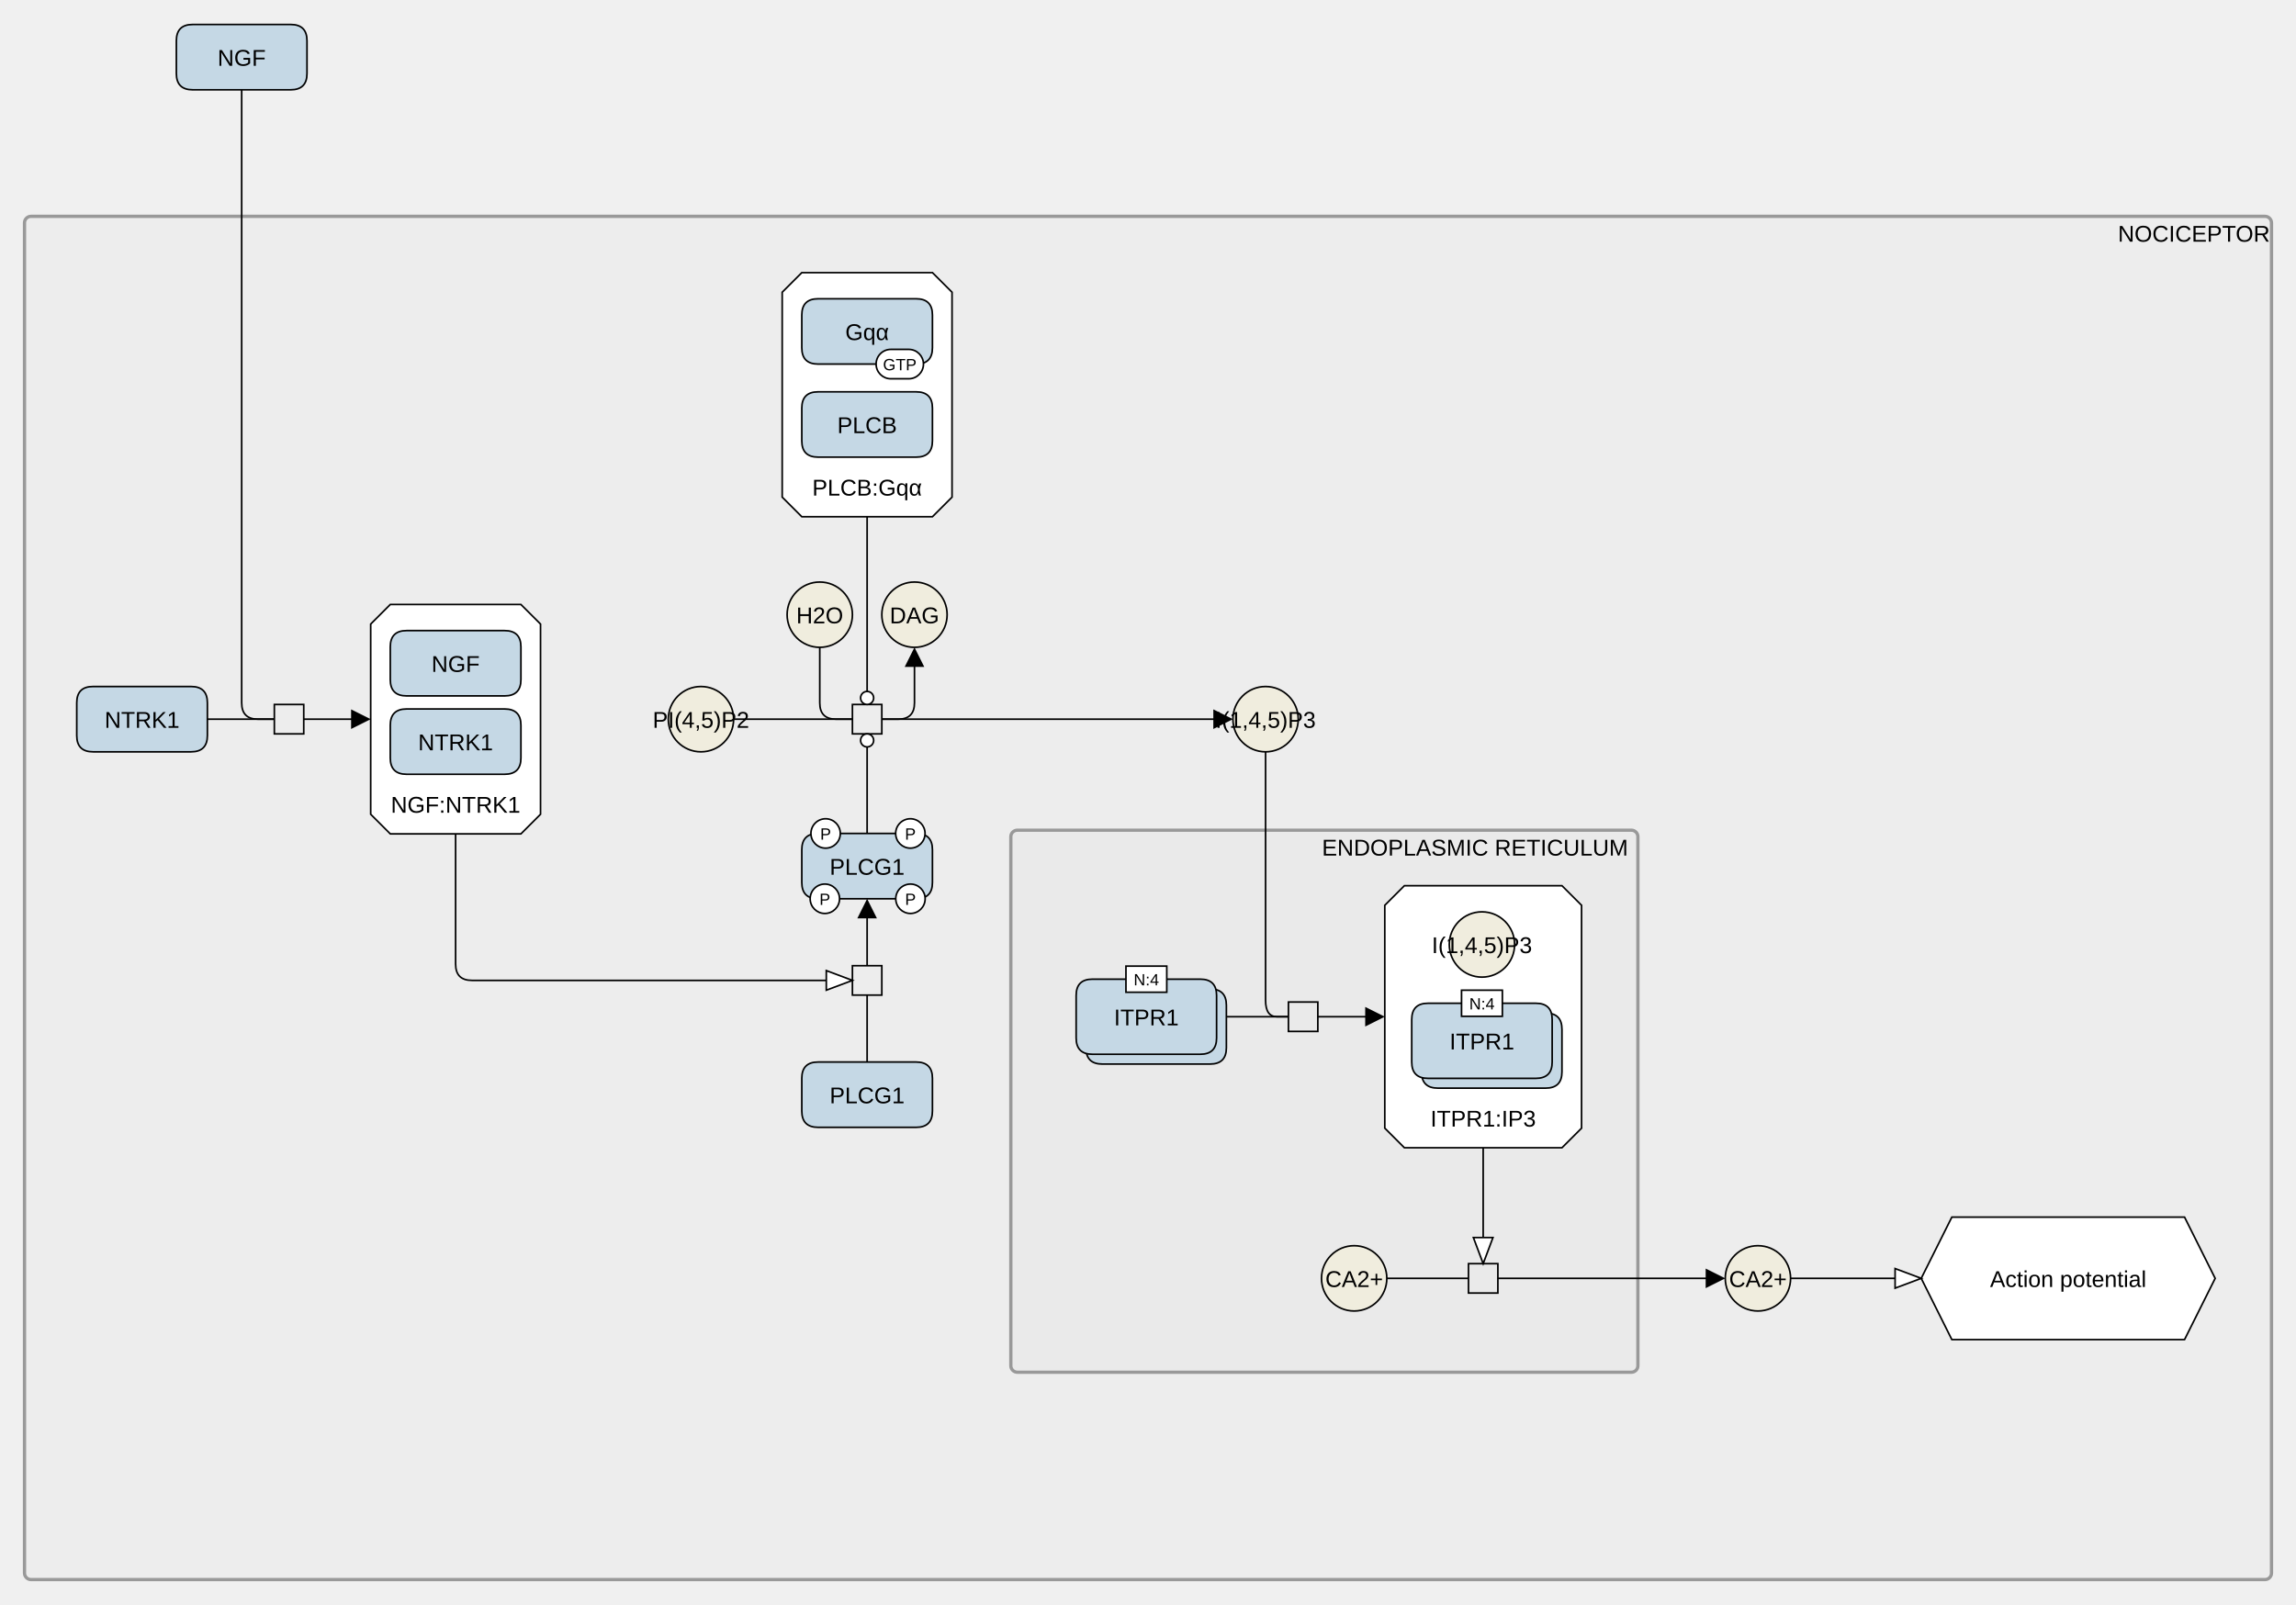
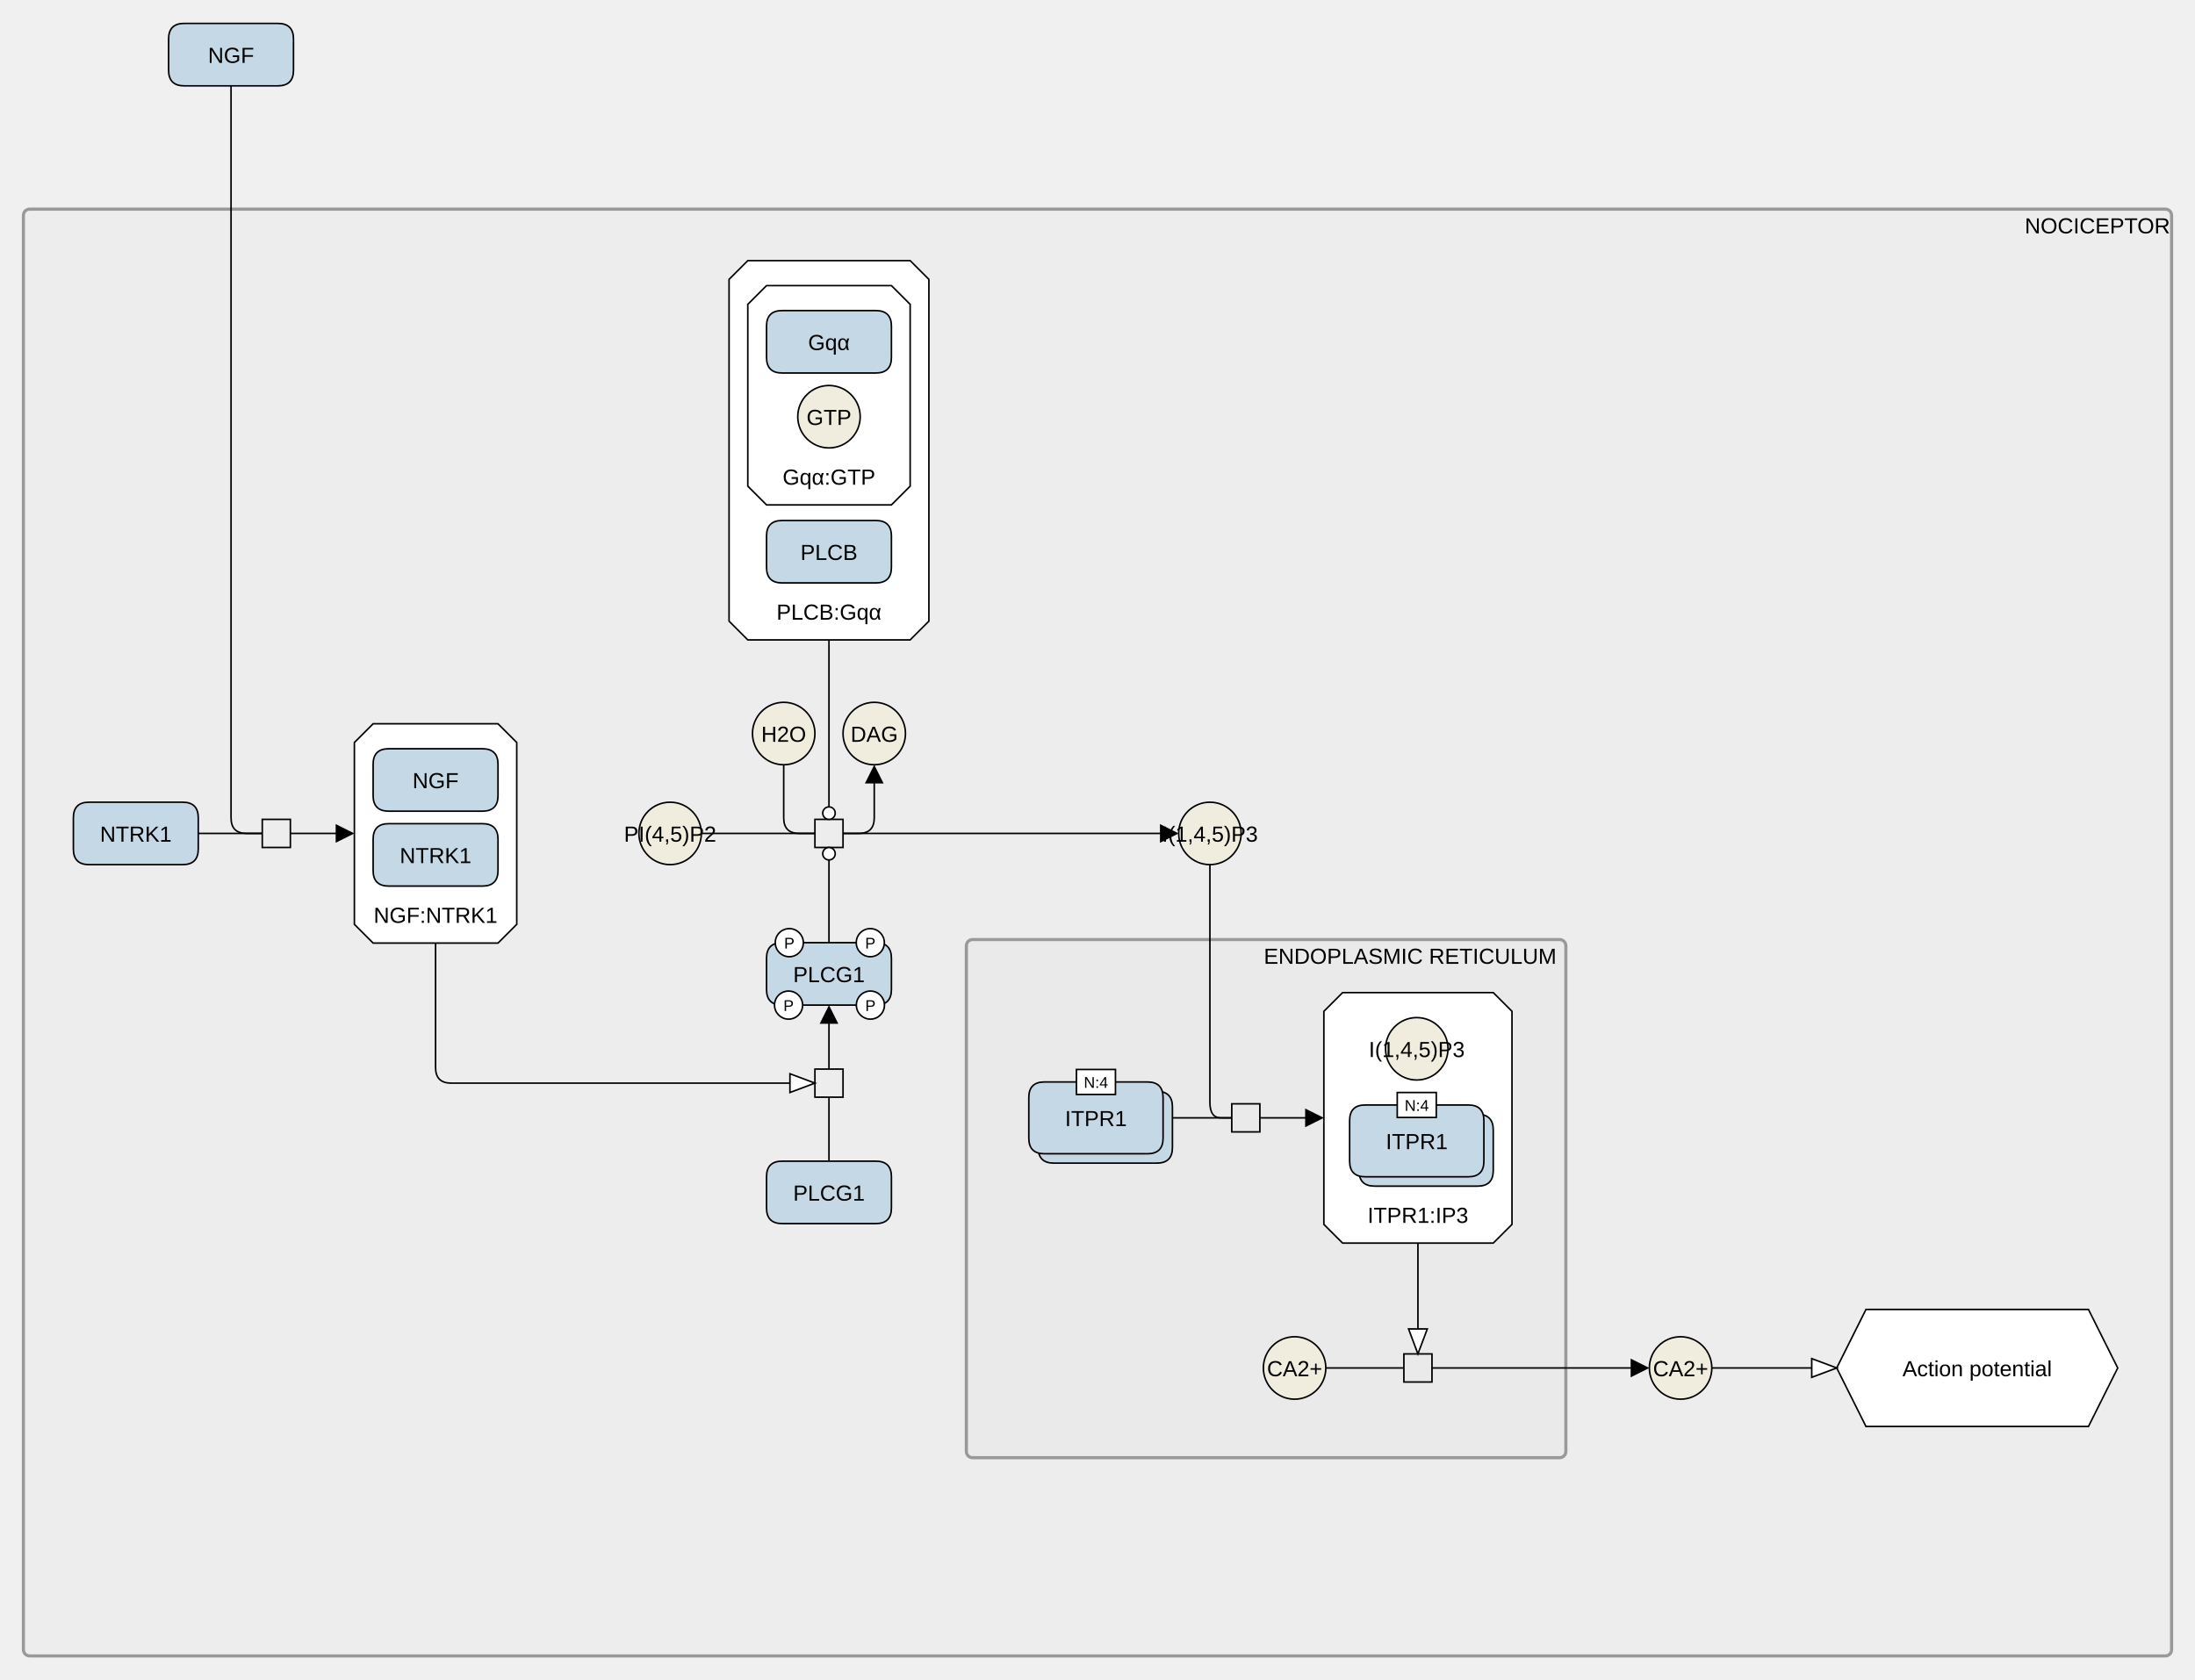
- <svg xmlns="http://www.w3.org/2000/svg" width="1406" height="983" viewBox="0 0 1406 983" stroke-linecap="butt" stroke-miterlimit="10">
+ <svg xmlns="http://www.w3.org/2000/svg" width="1406" height="1076" viewBox="0 0 1406 1076" stroke-linecap="butt" stroke-miterlimit="10">
  <g transform="translate(-25,-25)">
-     <path d="M40 161.5 C40 159.291 41.791 157.5 44 157.5 L1412 157.5 C1414.209 157.5 1416 159.291 1416 161.5 L1416 988.5 C1416 990.709 1414.209 992.5 1412 992.5 L44 992.5 C41.791 992.5 40 990.709 40 988.5 Z" fill="#999999" fill-opacity="0.031" stroke="none" />
-     <path d="M40 161.5 C40 159.291 41.791 157.5 44 157.5 L1412 157.5 C1414.209 157.5 1416 159.291 1416 161.5 L1416 988.5 C1416 990.709 1414.209 992.5 1412 992.5 L44 992.5 C41.791 992.5 40 990.709 40 988.5 Z" fill="none" stroke="#999999" stroke-width="2" />
-     <text x="1368.5" y="173.041" text-anchor="middle" font-family="'Dialog', Arial, Helvetica, sans-serif" font-size="14" fill="#000000" stroke="none" xml:space="preserve">NOCICEPTOR</text>
-     <path d="M516 192 L596 192 L608 204 L608 329.5 L596 341.5 L516 341.5 L504 329.5 L504 204 Z" fill="#FFFFFF" stroke="none" />
-     <path d="M516 192 L596 192 L608 204 L608 329.5 L596 341.5 L516 341.5 L504 329.5 L504 204 Z" fill="none" stroke="#000000" />
-     <text x="556" y="328.541" text-anchor="middle" font-family="'Dialog', Arial, Helvetica, sans-serif" font-size="14" fill="#000000" stroke="none" xml:space="preserve">PLCB:Gqα</text>
-     <path d="M516 275 Q516 265 526 265 L586 265 Q596 265 596 275 L596 295 Q596 305 586 305 L526 305 Q516 305 516 295 Z" fill="#C5D8E5" stroke="none" />
-     <path d="M516 275 Q516 265 526 265 L586 265 Q596 265 596 275 L596 295 Q596 305 586 305 L526 305 Q516 305 516 295 Z" fill="none" stroke="#000000" />
-     <text x="556" y="290.291" text-anchor="middle" font-family="'Dialog', Arial, Helvetica, sans-serif" font-size="14" fill="#000000" stroke="none" xml:space="preserve">PLCB</text>
-     <path d="M516 218 Q516 208 526 208 L586 208 Q596 208 596 218 L596 238 Q596 248 586 248 L526 248 Q516 248 516 238 Z" fill="#C5D8E5" stroke="none" />
-     <path d="M516 218 Q516 208 526 208 L586 208 Q596 208 596 218 L596 238 Q596 248 586 248 L526 248 Q516 248 516 238 Z" fill="none" stroke="#000000" />
-     <text x="556" y="233.291" text-anchor="middle" font-family="'Dialog', Arial, Helvetica, sans-serif" font-size="14" fill="#000000" stroke="none" xml:space="preserve">Gqα</text>
-     <path d="M561.5 248 C561.5 243.029 565.529 239 570.5 239 L581.5 239 C586.471 239 590.5 243.029 590.5 248 L590.5 248 C590.5 252.971 586.471 257 581.5 257 L570.5 257 C565.529 257 561.5 252.971 561.5 248 Z" fill="#FFFFFF" stroke="none" />
-     <path d="M561.5 248 C561.5 243.029 565.529 239 570.5 239 L581.5 239 C586.471 239 590.5 243.029 590.5 248 L590.5 248 C590.5 252.971 586.471 257 581.5 257 L570.5 257 C565.529 257 561.5 252.971 561.5 248 Z" fill="none" stroke="#000000" />
-     <text x="576" y="251.78" text-anchor="middle" font-family="'Dialog', Arial, Helvetica, sans-serif" font-size="10" fill="#000000" stroke="none" xml:space="preserve">GTP</text>
-     <path d="M264 395.25 L344 395.25 L356 407.25 L356 523.75 L344 535.75 L264 535.75 L252 523.75 L252 407.25 Z" fill="#FFFFFF" stroke="none" />
-     <path d="M264 395.25 L344 395.25 L356 407.25 L356 523.75 L344 535.75 L264 535.75 L252 523.75 L252 407.25 Z" fill="none" stroke="#000000" />
-     <text x="304" y="522.791" text-anchor="middle" font-family="'Dialog', Arial, Helvetica, sans-serif" font-size="14" fill="#000000" stroke="none" xml:space="preserve">NGF:NTRK1</text>
-     <path d="M264 469.25 Q264 459.25 274 459.25 L334 459.25 Q344 459.25 344 469.25 L344 489.25 Q344 499.25 334 499.25 L274 499.25 Q264 499.25 264 489.25 Z" fill="#C5D8E5" stroke="none" />
-     <path d="M264 469.25 Q264 459.25 274 459.25 L334 459.25 Q344 459.25 344 469.25 L344 489.25 Q344 499.25 334 499.25 L274 499.25 Q264 499.25 264 489.25 Z" fill="none" stroke="#000000" />
-     <text x="304" y="484.541" text-anchor="middle" font-family="'Dialog', Arial, Helvetica, sans-serif" font-size="14" fill="#000000" stroke="none" xml:space="preserve">NTRK1</text>
-     <path d="M264 421.25 Q264 411.25 274 411.25 L334 411.25 Q344 411.25 344 421.25 L344 441.25 Q344 451.25 334 451.25 L274 451.25 Q264 451.25 264 441.25 Z" fill="#C5D8E5" stroke="none" />
-     <path d="M264 421.25 Q264 411.25 274 411.25 L334 411.25 Q344 411.25 344 421.25 L344 441.25 Q344 451.25 334 451.25 L274 451.25 Q264 451.25 264 441.25 Z" fill="none" stroke="#000000" />
-     <text x="304" y="436.541" text-anchor="middle" font-family="'Dialog', Arial, Helvetica, sans-serif" font-size="14" fill="#000000" stroke="none" xml:space="preserve">NGF</text>
-     <path d="M1220.25 770.5 L1362.75 770.5 L1381.5 808 L1362.75 845.5 L1220.25 845.5 L1201.5 808 Z" fill="#FFFFFF" stroke="none" />
-     <path d="M1220.25 770.5 L1362.75 770.5 L1381.5 808 L1362.75 845.5 L1220.25 845.5 L1201.5 808 Z" fill="none" stroke="#000000" />
-     <text x="1291.5" y="813.291" text-anchor="middle" font-family="'Dialog', Arial, Helvetica, sans-serif" font-size="14" fill="#000000" stroke="none" xml:space="preserve">Action potential</text>
-     <path d="M72 455.5 Q72 445.5 82 445.5 L142 445.5 Q152 445.5 152 455.5 L152 475.5 Q152 485.5 142 485.5 L82 485.5 Q72 485.5 72 475.5 Z" fill="#C5D8E5" stroke="none" />
-     <path d="M72 455.5 Q72 445.5 82 445.5 L142 445.5 Q152 445.5 152 455.5 L152 475.5 Q152 485.5 142 485.5 L82 485.5 Q72 485.5 72 475.5 Z" fill="none" stroke="#000000" />
-     <text x="112" y="470.791" text-anchor="middle" font-family="'Dialog', Arial, Helvetica, sans-serif" font-size="14" fill="#000000" stroke="none" xml:space="preserve">NTRK1</text>
-     <path d="M434.25 465.5 C434.25 454.454 443.204 445.5 454.25 445.5 L454.25 445.5 C465.296 445.5 474.25 454.454 474.25 465.5 L474.25 465.5 C474.25 476.546 465.296 485.5 454.25 485.5 L454.25 485.5 C443.204 485.5 434.25 476.546 434.25 465.5 Z" fill="#F0EDDE" stroke="none" />
-     <path d="M434.25 465.5 C434.25 454.454 443.204 445.5 454.25 445.5 L454.25 445.5 C465.296 445.5 474.25 454.454 474.25 465.5 L474.25 465.5 C474.25 476.546 465.296 485.5 454.25 485.5 L454.25 485.5 C443.204 485.5 434.25 476.546 434.25 465.5 Z" fill="none" stroke="#000000" />
-     <text x="454.25" y="470.791" text-anchor="middle" font-family="'Dialog', Arial, Helvetica, sans-serif" font-size="14" fill="#000000" stroke="none" xml:space="preserve">PI(4,5)P2</text>
-     <path d="M565 401.5 C565 390.454 573.954 381.5 585 381.5 L585 381.5 C596.046 381.5 605 390.454 605 401.5 L605 401.5 C605 412.546 596.046 421.5 585 421.5 L585 421.5 C573.954 421.5 565 412.546 565 401.5 Z" fill="#F0EDDE" stroke="none" />
-     <path d="M565 401.5 C565 390.454 573.954 381.5 585 381.5 L585 381.5 C596.046 381.5 605 390.454 605 401.5 L605 401.5 C605 412.546 596.046 421.5 585 421.5 L585 421.5 C573.954 421.5 565 412.546 565 401.5 Z" fill="none" stroke="#000000" />
-     <text x="585" y="406.791" text-anchor="middle" font-family="'Dialog', Arial, Helvetica, sans-serif" font-size="14" fill="#000000" stroke="none" xml:space="preserve">DAG</text>
-     <path d="M507 401.5 C507 390.454 515.954 381.5 527 381.5 L527 381.5 C538.046 381.5 547 390.454 547 401.5 L547 401.5 C547 412.546 538.046 421.5 527 421.5 L527 421.5 C515.954 421.5 507 412.546 507 401.5 Z" fill="#F0EDDE" stroke="none" />
-     <path d="M507 401.5 C507 390.454 515.954 381.5 527 381.5 L527 381.5 C538.046 381.5 547 390.454 547 401.5 L547 401.5 C547 412.546 538.046 421.5 527 421.5 L527 421.5 C515.954 421.5 507 412.546 507 401.5 Z" fill="none" stroke="#000000" />
-     <text x="527" y="406.791" text-anchor="middle" font-family="'Dialog', Arial, Helvetica, sans-serif" font-size="14" fill="#000000" stroke="none" xml:space="preserve">H2O</text>
-     <path d="M780 465.5 C780 454.454 788.954 445.5 800 445.5 L800 445.5 C811.046 445.5 820 454.454 820 465.5 L820 465.5 C820 476.546 811.046 485.5 800 485.5 L800 485.5 C788.954 485.5 780 476.546 780 465.5 Z" fill="#F0EDDE" stroke="none" />
-     <path d="M780 465.5 C780 454.454 788.954 445.5 800 445.5 L800 445.5 C811.046 445.5 820 454.454 820 465.5 L820 465.5 C820 476.546 811.046 485.5 800 485.5 L800 485.5 C788.954 485.5 780 476.546 780 465.5 Z" fill="none" stroke="#000000" />
-     <text x="800" y="470.791" text-anchor="middle" font-family="'Dialog', Arial, Helvetica, sans-serif" font-size="14" fill="#000000" stroke="none" xml:space="preserve">I(1,4,5)P3</text>
-     <path d="M1081.5 808 C1081.5 796.954 1090.454 788 1101.5 788 L1101.5 788 C1112.546 788 1121.5 796.954 1121.5 808 L1121.5 808 C1121.5 819.046 1112.546 828 1101.5 828 L1101.5 828 C1090.454 828 1081.5 819.046 1081.5 808 Z" fill="#F0EDDE" stroke="none" />
-     <path d="M1081.5 808 C1081.5 796.954 1090.454 788 1101.5 788 L1101.5 788 C1112.546 788 1121.5 796.954 1121.5 808 L1121.5 808 C1121.5 819.046 1112.546 828 1101.5 828 L1101.5 828 C1090.454 828 1081.5 819.046 1081.5 808 Z" fill="none" stroke="#000000" />
-     <text x="1101.5" y="813.291" text-anchor="middle" font-family="'Dialog', Arial, Helvetica, sans-serif" font-size="14" fill="#000000" stroke="none" xml:space="preserve">CA2+</text>
-     <path d="M516 685.5 Q516 675.5 526 675.5 L586 675.5 Q596 675.5 596 685.5 L596 705.5 Q596 715.5 586 715.5 L526 715.5 Q516 715.5 516 705.5 Z" fill="#C5D8E5" stroke="none" />
-     <path d="M516 685.5 Q516 675.5 526 675.5 L586 675.5 Q596 675.5 596 685.5 L596 705.5 Q596 715.5 586 715.5 L526 715.5 Q516 715.5 516 705.5 Z" fill="none" stroke="#000000" />
-     <text x="556" y="700.791" text-anchor="middle" font-family="'Dialog', Arial, Helvetica, sans-serif" font-size="14" fill="#000000" stroke="none" xml:space="preserve">PLCG1</text>
-     <path d="M516 545.5 Q516 535.5 526 535.5 L586 535.5 Q596 535.5 596 545.5 L596 565.5 Q596 575.5 586 575.5 L526 575.5 Q516 575.5 516 565.5 Z" fill="#C5D8E5" stroke="none" />
-     <path d="M516 545.5 Q516 535.5 526 535.5 L586 535.5 Q596 535.5 596 545.5 L596 565.5 Q596 575.5 586 575.5 L526 575.5 Q516 575.5 516 565.5 Z" fill="none" stroke="#000000" />
-     <text x="556" y="560.791" text-anchor="middle" font-family="'Dialog', Arial, Helvetica, sans-serif" font-size="14" fill="#000000" stroke="none" xml:space="preserve">PLCG1</text>
-     <path d="M521.588 535.5 C521.588 530.529 525.617 526.5 530.588 526.5 L530.588 526.5 C535.559 526.5 539.588 530.529 539.588 535.5 L539.588 535.5 C539.588 540.471 535.559 544.5 530.588 544.5 L530.588 544.5 C525.617 544.5 521.588 540.471 521.588 535.5 Z" fill="#FFFFFF" stroke="none" />
-     <path d="M521.588 535.5 C521.588 530.529 525.617 526.5 530.588 526.5 L530.588 526.5 C535.559 526.5 539.588 530.529 539.588 535.5 L539.588 535.5 C539.588 540.471 535.559 544.5 530.588 544.5 L530.588 544.5 C525.617 544.5 521.588 540.471 521.588 535.5 Z" fill="none" stroke="#000000" />
-     <text x="530.588" y="539.279" text-anchor="middle" font-family="'Dialog', Arial, Helvetica, sans-serif" font-size="10" fill="#000000" stroke="none" xml:space="preserve">P</text>
-     <path d="M573.471 535.5 C573.471 530.529 577.5 526.5 582.471 526.5 L582.471 526.5 C587.441 526.5 591.471 530.529 591.471 535.5 L591.471 535.5 C591.471 540.471 587.441 544.5 582.471 544.5 L582.471 544.5 C577.5 544.5 573.471 540.471 573.471 535.5 Z" fill="#FFFFFF" stroke="none" />
-     <path d="M573.471 535.5 C573.471 530.529 577.5 526.5 582.471 526.5 L582.471 526.5 C587.441 526.5 591.471 530.529 591.471 535.5 L591.471 535.5 C591.471 540.471 587.441 544.5 582.471 544.5 L582.471 544.5 C577.5 544.5 573.471 540.471 573.471 535.5 Z" fill="none" stroke="#000000" />
-     <text x="582.471" y="539.279" text-anchor="middle" font-family="'Dialog', Arial, Helvetica, sans-serif" font-size="10" fill="#000000" stroke="none" xml:space="preserve">P</text>
-     <path d="M521.118 575.5 C521.118 570.529 525.147 566.5 530.118 566.5 L530.118 566.5 C535.088 566.5 539.118 570.529 539.118 575.5 L539.118 575.5 C539.118 580.471 535.088 584.5 530.118 584.5 L530.118 584.5 C525.147 584.5 521.118 580.471 521.118 575.5 Z" fill="#FFFFFF" stroke="none" />
-     <path d="M521.118 575.5 C521.118 570.529 525.147 566.5 530.118 566.5 L530.118 566.5 C535.088 566.5 539.118 570.529 539.118 575.5 L539.118 575.5 C539.118 580.471 535.088 584.5 530.118 584.5 L530.118 584.5 C525.147 584.5 521.118 580.471 521.118 575.5 Z" fill="none" stroke="#000000" />
-     <text x="530.118" y="579.279" text-anchor="middle" font-family="'Dialog', Arial, Helvetica, sans-serif" font-size="10" fill="#000000" stroke="none" xml:space="preserve">P</text>
-     <path d="M573.536 575.5 C573.536 570.529 577.565 566.5 582.536 566.5 L582.536 566.5 C587.507 566.5 591.536 570.529 591.536 575.5 L591.536 575.5 C591.536 580.471 587.507 584.5 582.536 584.5 L582.536 584.5 C577.565 584.5 573.536 580.471 573.536 575.5 Z" fill="#FFFFFF" stroke="none" />
-     <path d="M573.536 575.5 C573.536 570.529 577.565 566.5 582.536 566.5 L582.536 566.5 C587.507 566.5 591.536 570.529 591.536 575.5 L591.536 575.5 C591.536 580.471 587.507 584.5 582.536 584.5 L582.536 584.5 C577.565 584.5 573.536 580.471 573.536 575.5 Z" fill="none" stroke="#000000" />
-     <text x="582.536" y="579.279" text-anchor="middle" font-family="'Dialog', Arial, Helvetica, sans-serif" font-size="10" fill="#000000" stroke="none" xml:space="preserve">P</text>
-     <path d="M644 537.5 C644 535.291 645.791 533.5 648 533.5 L1024 533.5 C1026.209 533.5 1028 535.291 1028 537.5 L1028 861.5 C1028 863.709 1026.209 865.5 1024 865.5 L648 865.5 C645.791 865.5 644 863.709 644 861.5 Z" fill="#999999" fill-opacity="0.031" stroke="none" />
-     <path d="M644 537.5 C644 535.291 645.791 533.5 648 533.5 L1024 533.5 C1026.209 533.5 1028 535.291 1028 537.5 L1028 861.5 C1028 863.709 1026.209 865.5 1024 865.5 L648 865.5 C645.791 865.5 644 863.709 644 861.5 Z" fill="none" stroke="#999999" stroke-width="2" />
-     <text x="928.25" y="549.041" text-anchor="middle" font-family="'Dialog', Arial, Helvetica, sans-serif" font-size="14" fill="#000000" stroke="none" xml:space="preserve">ENDOPLASMIC RETICULUM</text>
-     <path d="M834.25 808 C834.25 796.954 843.204 788 854.25 788 L854.25 788 C865.296 788 874.25 796.954 874.25 808 L874.25 808 C874.25 819.046 865.296 828 854.25 828 L854.25 828 C843.204 828 834.25 819.046 834.25 808 Z" fill="#F0EDDE" stroke="none" />
-     <path d="M834.25 808 C834.25 796.954 843.204 788 854.25 788 L854.25 788 C865.296 788 874.25 796.954 874.25 808 L874.25 808 C874.25 819.046 865.296 828 854.25 828 L854.25 828 C843.204 828 834.25 819.046 834.25 808 Z" fill="none" stroke="#000000" />
-     <text x="854.25" y="813.291" text-anchor="middle" font-family="'Dialog', Arial, Helvetica, sans-serif" font-size="14" fill="#000000" stroke="none" xml:space="preserve">CA2+</text>
-     <path d="M885 567.5 L981.5 567.5 L993.5 579.5 L993.5 716 L981.5 728 L885 728 L873 716 L873 579.5 Z" fill="#FFFFFF" stroke="none" />
-     <path d="M885 567.5 L981.5 567.5 L993.5 579.5 L993.5 716 L981.5 728 L885 728 L873 716 L873 579.5 Z" fill="none" stroke="#000000" />
-     <text x="933.25" y="715.041" text-anchor="middle" font-family="'Dialog', Arial, Helvetica, sans-serif" font-size="14" fill="#000000" stroke="none" xml:space="preserve">ITPR1:IP3</text>
-     <path d="M895.5 655.5 Q895.5 645.5 905.5 645.5 L971.5 645.5 Q981.5 645.5 981.5 655.5 L981.5 681.5 Q981.5 691.5 971.5 691.5 L905.5 691.5 Q895.5 691.5 895.5 681.5 Z" fill="#C5D8E5" stroke="none" />
-     <path d="M895.5 655.5 Q895.5 645.5 905.5 645.5 L971.5 645.5 Q981.5 645.5 981.5 655.5 L981.5 681.5 Q981.5 691.5 971.5 691.5 L905.5 691.5 Q895.5 691.5 895.5 681.5 Z" fill="none" stroke="#000000" />
-     <path d="M889.5 649.5 Q889.5 639.5 899.5 639.5 L965.5 639.5 Q975.5 639.5 975.5 649.5 L975.5 675.5 Q975.5 685.5 965.5 685.5 L899.5 685.5 Q889.5 685.5 889.5 675.5 Z" fill="#C5D8E5" stroke="none" />
-     <path d="M889.5 649.5 Q889.5 639.5 899.5 639.5 L965.5 639.5 Q975.5 639.5 975.5 649.5 L975.5 675.5 Q975.5 685.5 965.5 685.5 L899.5 685.5 Q889.5 685.5 889.5 675.5 Z" fill="none" stroke="#000000" />
-     <text x="932.5" y="667.791" text-anchor="middle" font-family="'Dialog', Arial, Helvetica, sans-serif" font-size="14" fill="#000000" stroke="none" xml:space="preserve">ITPR1</text>
-     <path d="M920 631.5 L945 631.5 L945 647.5 L920 647.5 Z" fill="#FFFFFF" stroke="none" />
-     <path d="M920 631.5 L945 631.5 L945 647.5 L920 647.5 Z" fill="none" stroke="#000000" />
-     <text x="932.5" y="643.279" text-anchor="middle" font-family="'Dialog', Arial, Helvetica, sans-serif" font-size="10" fill="#000000" stroke="none" xml:space="preserve">N:4</text>
-     <path d="M912.5 603.5 C912.5 592.454 921.454 583.5 932.5 583.5 L932.5 583.5 C943.546 583.5 952.5 592.454 952.5 603.5 L952.5 603.5 C952.5 614.546 943.546 623.5 932.5 623.5 L932.5 623.5 C921.454 623.5 912.5 614.546 912.5 603.5 Z" fill="#F0EDDE" stroke="none" />
-     <path d="M912.5 603.5 C912.5 592.454 921.454 583.5 932.5 583.5 L932.5 583.5 C943.546 583.5 952.5 592.454 952.5 603.5 L952.5 603.5 C952.5 614.546 943.546 623.5 932.5 623.5 L932.5 623.5 C921.454 623.5 912.5 614.546 912.5 603.5 Z" fill="none" stroke="#000000" />
-     <text x="932.5" y="608.791" text-anchor="middle" font-family="'Dialog', Arial, Helvetica, sans-serif" font-size="14" fill="#000000" stroke="none" xml:space="preserve">I(1,4,5)P3</text>
-     <path d="M690 640.75 Q690 630.75 700 630.75 L766 630.75 Q776 630.75 776 640.75 L776 666.75 Q776 676.75 766 676.75 L700 676.75 Q690 676.75 690 666.75 Z" fill="#C5D8E5" stroke="none" />
-     <path d="M690 640.75 Q690 630.75 700 630.75 L766 630.75 Q776 630.75 776 640.75 L776 666.75 Q776 676.75 766 676.75 L700 676.75 Q690 676.75 690 666.75 Z" fill="none" stroke="#000000" />
-     <path d="M684 634.75 Q684 624.75 694 624.75 L760 624.75 Q770 624.75 770 634.75 L770 660.75 Q770 670.75 760 670.75 L694 670.75 Q684 670.75 684 660.75 Z" fill="#C5D8E5" stroke="none" />
-     <path d="M684 634.75 Q684 624.75 694 624.75 L760 624.75 Q770 624.75 770 634.75 L770 660.75 Q770 670.75 760 670.75 L694 670.75 Q684 670.75 684 660.75 Z" fill="none" stroke="#000000" />
-     <text x="727" y="653.041" text-anchor="middle" font-family="'Dialog', Arial, Helvetica, sans-serif" font-size="14" fill="#000000" stroke="none" xml:space="preserve">ITPR1</text>
-     <path d="M714.5 616.75 L739.5 616.75 L739.5 632.75 L714.5 632.75 Z" fill="#FFFFFF" stroke="none" />
-     <path d="M714.5 616.75 L739.5 616.75 L739.5 632.75 L714.5 632.75 Z" fill="none" stroke="#000000" />
-     <text x="727" y="628.529" text-anchor="middle" font-family="'Dialog', Arial, Helvetica, sans-serif" font-size="10" fill="#000000" stroke="none" xml:space="preserve">N:4</text>
-     <path d="M814 638.75 L832 638.75 L832 656.75 L814 656.75 Z" fill="none" stroke="#000000" />
-     <path d="M924.25 799 L942.25 799 L942.25 817 L924.25 817 Z" fill="none" stroke="#000000" />
-     <path d="M193 456.5 L211 456.5 L211 474.5 L193 474.5 Z" fill="none" stroke="#000000" />
-     <path d="M547 456.5 L565 456.5 L565 474.5 L547 474.5 Z" fill="none" stroke="#000000" />
-     <path d="M547 616.5 L565 616.5 L565 634.5 L547 634.5 Z" fill="none" stroke="#000000" />
+     <path d="M40 163 C40 160.791 41.791 159 44 159 L1412 159 C1414.209 159 1416 160.791 1416 163 L1416 1082 C1416 1084.209 1414.209 1086 1412 1086 L44 1086 C41.791 1086 40 1084.209 40 1082 Z" fill="#999999" fill-opacity="0.031" stroke="none" />
+     <path d="M40 163 C40 160.791 41.791 159 44 159 L1412 159 C1414.209 159 1416 160.791 1416 163 L1416 1082 C1416 1084.209 1414.209 1086 1412 1086 L44 1086 C41.791 1086 40 1084.209 40 1082 Z" fill="none" stroke="#999999" stroke-width="2" />
+     <text x="1368.5" y="174.541" text-anchor="middle" font-family="'Dialog', Arial, Helvetica, sans-serif" font-size="14" fill="#000000" stroke="none" xml:space="preserve">NOCICEPTOR</text>
+     <path d="M504 192 L608 192 L620 204 L620 423 L608 435 L504 435 L492 423 L492 204 Z" fill="#FFFFFF" stroke="none" />
+     <path d="M504 192 L608 192 L620 204 L620 423 L608 435 L504 435 L492 423 L492 204 Z" fill="none" stroke="#000000" />
+     <text x="556" y="422.041" text-anchor="middle" font-family="'Dialog', Arial, Helvetica, sans-serif" font-size="14" fill="#000000" stroke="none" xml:space="preserve">PLCB:Gqα</text>
+     <path d="M516 368.5 Q516 358.5 526 358.5 L586 358.5 Q596 358.5 596 368.5 L596 388.5 Q596 398.5 586 398.5 L526 398.5 Q516 398.5 516 388.5 Z" fill="#C5D8E5" stroke="none" />
+     <path d="M516 368.5 Q516 358.5 526 358.5 L586 358.5 Q596 358.5 596 368.5 L596 388.5 Q596 398.5 586 398.5 L526 398.5 Q516 398.5 516 388.5 Z" fill="none" stroke="#000000" />
+     <text x="556" y="383.791" text-anchor="middle" font-family="'Dialog', Arial, Helvetica, sans-serif" font-size="14" fill="#000000" stroke="none" xml:space="preserve">PLCB</text>
+     <path d="M516 208 L596 208 L608 220 L608 336.5 L596 348.5 L516 348.5 L504 336.5 L504 220 Z" fill="#FFFFFF" stroke="none" />
+     <path d="M516 208 L596 208 L608 220 L608 336.5 L596 348.5 L516 348.5 L504 336.5 L504 220 Z" fill="none" stroke="#000000" />
+     <text x="556" y="335.541" text-anchor="middle" font-family="'Dialog', Arial, Helvetica, sans-serif" font-size="14" fill="#000000" stroke="none" xml:space="preserve">Gqα:GTP</text>
+     <path d="M516 234 Q516 224 526 224 L586 224 Q596 224 596 234 L596 254 Q596 264 586 264 L526 264 Q516 264 516 254 Z" fill="#C5D8E5" stroke="none" />
+     <path d="M516 234 Q516 224 526 224 L586 224 Q596 224 596 234 L596 254 Q596 264 586 264 L526 264 Q516 264 516 254 Z" fill="none" stroke="#000000" />
+     <text x="556" y="249.291" text-anchor="middle" font-family="'Dialog', Arial, Helvetica, sans-serif" font-size="14" fill="#000000" stroke="none" xml:space="preserve">Gqα</text>
+     <path d="M536 292 C536 280.954 544.954 272 556 272 L556 272 C567.046 272 576 280.954 576 292 L576 292 C576 303.046 567.046 312 556 312 L556 312 C544.954 312 536 303.046 536 292 Z" fill="#F0EDDE" stroke="none" />
+     <path d="M536 292 C536 280.954 544.954 272 556 272 L556 272 C567.046 272 576 280.954 576 292 L576 292 C576 303.046 567.046 312 556 312 L556 312 C544.954 312 536 303.046 536 292 Z" fill="none" stroke="#000000" />
+     <text x="556" y="297.291" text-anchor="middle" font-family="'Dialog', Arial, Helvetica, sans-serif" font-size="14" fill="#000000" stroke="none" xml:space="preserve">GTP</text>
+     <path d="M264 488.75 L344 488.75 L356 500.75 L356 617.25 L344 629.25 L264 629.25 L252 617.25 L252 500.75 Z" fill="#FFFFFF" stroke="none" />
+     <path d="M264 488.75 L344 488.75 L356 500.75 L356 617.25 L344 629.25 L264 629.25 L252 617.25 L252 500.75 Z" fill="none" stroke="#000000" />
+     <text x="304" y="616.291" text-anchor="middle" font-family="'Dialog', Arial, Helvetica, sans-serif" font-size="14" fill="#000000" stroke="none" xml:space="preserve">NGF:NTRK1</text>
+     <path d="M264 562.75 Q264 552.75 274 552.75 L334 552.75 Q344 552.75 344 562.75 L344 582.75 Q344 592.75 334 592.75 L274 592.75 Q264 592.75 264 582.75 Z" fill="#C5D8E5" stroke="none" />
+     <path d="M264 562.75 Q264 552.75 274 552.75 L334 552.75 Q344 552.75 344 562.75 L344 582.75 Q344 592.75 334 592.75 L274 592.75 Q264 592.75 264 582.75 Z" fill="none" stroke="#000000" />
+     <text x="304" y="578.041" text-anchor="middle" font-family="'Dialog', Arial, Helvetica, sans-serif" font-size="14" fill="#000000" stroke="none" xml:space="preserve">NTRK1</text>
+     <path d="M264 514.75 Q264 504.75 274 504.75 L334 504.75 Q344 504.75 344 514.75 L344 534.75 Q344 544.75 334 544.75 L274 544.75 Q264 544.75 264 534.75 Z" fill="#C5D8E5" stroke="none" />
+     <path d="M264 514.75 Q264 504.75 274 504.75 L334 504.75 Q344 504.75 344 514.75 L344 534.75 Q344 544.75 334 544.75 L274 544.75 Q264 544.75 264 534.75 Z" fill="none" stroke="#000000" />
+     <text x="304" y="530.041" text-anchor="middle" font-family="'Dialog', Arial, Helvetica, sans-serif" font-size="14" fill="#000000" stroke="none" xml:space="preserve">NGF</text>
+     <path d="M1220.25 864 L1362.75 864 L1381.5 901.5 L1362.75 939 L1220.25 939 L1201.5 901.5 Z" fill="#FFFFFF" stroke="none" />
+     <path d="M1220.25 864 L1362.75 864 L1381.5 901.5 L1362.75 939 L1220.25 939 L1201.5 901.5 Z" fill="none" stroke="#000000" />
+     <text x="1291.5" y="906.791" text-anchor="middle" font-family="'Dialog', Arial, Helvetica, sans-serif" font-size="14" fill="#000000" stroke="none" xml:space="preserve">Action potential</text>
+     <path d="M72 549 Q72 539 82 539 L142 539 Q152 539 152 549 L152 569 Q152 579 142 579 L82 579 Q72 579 72 569 Z" fill="#C5D8E5" stroke="none" />
+     <path d="M72 549 Q72 539 82 539 L142 539 Q152 539 152 549 L152 569 Q152 579 142 579 L82 579 Q72 579 72 569 Z" fill="none" stroke="#000000" />
+     <text x="112" y="564.291" text-anchor="middle" font-family="'Dialog', Arial, Helvetica, sans-serif" font-size="14" fill="#000000" stroke="none" xml:space="preserve">NTRK1</text>
+     <path d="M434.25 559 C434.25 547.954 443.204 539 454.25 539 L454.25 539 C465.296 539 474.25 547.954 474.25 559 L474.25 559 C474.25 570.046 465.296 579 454.25 579 L454.25 579 C443.204 579 434.25 570.046 434.25 559 Z" fill="#F0EDDE" stroke="none" />
+     <path d="M434.25 559 C434.25 547.954 443.204 539 454.25 539 L454.25 539 C465.296 539 474.25 547.954 474.25 559 L474.25 559 C474.25 570.046 465.296 579 454.25 579 L454.25 579 C443.204 579 434.25 570.046 434.25 559 Z" fill="none" stroke="#000000" />
+     <text x="454.25" y="564.291" text-anchor="middle" font-family="'Dialog', Arial, Helvetica, sans-serif" font-size="14" fill="#000000" stroke="none" xml:space="preserve">PI(4,5)P2</text>
+     <path d="M565 495 C565 483.954 573.954 475 585 475 L585 475 C596.046 475 605 483.954 605 495 L605 495 C605 506.046 596.046 515 585 515 L585 515 C573.954 515 565 506.046 565 495 Z" fill="#F0EDDE" stroke="none" />
+     <path d="M565 495 C565 483.954 573.954 475 585 475 L585 475 C596.046 475 605 483.954 605 495 L605 495 C605 506.046 596.046 515 585 515 L585 515 C573.954 515 565 506.046 565 495 Z" fill="none" stroke="#000000" />
+     <text x="585" y="500.291" text-anchor="middle" font-family="'Dialog', Arial, Helvetica, sans-serif" font-size="14" fill="#000000" stroke="none" xml:space="preserve">DAG</text>
+     <path d="M507 495 C507 483.954 515.954 475 527 475 L527 475 C538.046 475 547 483.954 547 495 L547 495 C547 506.046 538.046 515 527 515 L527 515 C515.954 515 507 506.046 507 495 Z" fill="#F0EDDE" stroke="none" />
+     <path d="M507 495 C507 483.954 515.954 475 527 475 L527 475 C538.046 475 547 483.954 547 495 L547 495 C547 506.046 538.046 515 527 515 L527 515 C515.954 515 507 506.046 507 495 Z" fill="none" stroke="#000000" />
+     <text x="527" y="500.291" text-anchor="middle" font-family="'Dialog', Arial, Helvetica, sans-serif" font-size="14" fill="#000000" stroke="none" xml:space="preserve">H2O</text>
+     <path d="M780 559 C780 547.954 788.954 539 800 539 L800 539 C811.046 539 820 547.954 820 559 L820 559 C820 570.046 811.046 579 800 579 L800 579 C788.954 579 780 570.046 780 559 Z" fill="#F0EDDE" stroke="none" />
+     <path d="M780 559 C780 547.954 788.954 539 800 539 L800 539 C811.046 539 820 547.954 820 559 L820 559 C820 570.046 811.046 579 800 579 L800 579 C788.954 579 780 570.046 780 559 Z" fill="none" stroke="#000000" />
+     <text x="800" y="564.291" text-anchor="middle" font-family="'Dialog', Arial, Helvetica, sans-serif" font-size="14" fill="#000000" stroke="none" xml:space="preserve">I(1,4,5)P3</text>
+     <path d="M1081.5 901.5 C1081.5 890.454 1090.454 881.5 1101.5 881.5 L1101.5 881.5 C1112.546 881.5 1121.5 890.454 1121.5 901.5 L1121.5 901.5 C1121.5 912.546 1112.546 921.5 1101.5 921.5 L1101.5 921.5 C1090.454 921.5 1081.5 912.546 1081.5 901.5 Z" fill="#F0EDDE" stroke="none" />
+     <path d="M1081.5 901.5 C1081.5 890.454 1090.454 881.5 1101.5 881.5 L1101.5 881.5 C1112.546 881.5 1121.5 890.454 1121.5 901.5 L1121.5 901.5 C1121.5 912.546 1112.546 921.5 1101.5 921.5 L1101.5 921.5 C1090.454 921.5 1081.5 912.546 1081.5 901.5 Z" fill="none" stroke="#000000" />
+     <text x="1101.5" y="906.791" text-anchor="middle" font-family="'Dialog', Arial, Helvetica, sans-serif" font-size="14" fill="#000000" stroke="none" xml:space="preserve">CA2+</text>
+     <path d="M516 779 Q516 769 526 769 L586 769 Q596 769 596 779 L596 799 Q596 809 586 809 L526 809 Q516 809 516 799 Z" fill="#C5D8E5" stroke="none" />
+     <path d="M516 779 Q516 769 526 769 L586 769 Q596 769 596 779 L596 799 Q596 809 586 809 L526 809 Q516 809 516 799 Z" fill="none" stroke="#000000" />
+     <text x="556" y="794.291" text-anchor="middle" font-family="'Dialog', Arial, Helvetica, sans-serif" font-size="14" fill="#000000" stroke="none" xml:space="preserve">PLCG1</text>
+     <path d="M516 639 Q516 629 526 629 L586 629 Q596 629 596 639 L596 659 Q596 669 586 669 L526 669 Q516 669 516 659 Z" fill="#C5D8E5" stroke="none" />
+     <path d="M516 639 Q516 629 526 629 L586 629 Q596 629 596 639 L596 659 Q596 669 586 669 L526 669 Q516 669 516 659 Z" fill="none" stroke="#000000" />
+     <text x="556" y="654.291" text-anchor="middle" font-family="'Dialog', Arial, Helvetica, sans-serif" font-size="14" fill="#000000" stroke="none" xml:space="preserve">PLCG1</text>
+     <path d="M521.588 629 C521.588 624.029 525.617 620 530.588 620 L530.588 620 C535.559 620 539.588 624.029 539.588 629 L539.588 629 C539.588 633.971 535.559 638 530.588 638 L530.588 638 C525.617 638 521.588 633.971 521.588 629 Z" fill="#FFFFFF" stroke="none" />
+     <path d="M521.588 629 C521.588 624.029 525.617 620 530.588 620 L530.588 620 C535.559 620 539.588 624.029 539.588 629 L539.588 629 C539.588 633.971 535.559 638 530.588 638 L530.588 638 C525.617 638 521.588 633.971 521.588 629 Z" fill="none" stroke="#000000" />
+     <text x="530.588" y="632.779" text-anchor="middle" font-family="'Dialog', Arial, Helvetica, sans-serif" font-size="10" fill="#000000" stroke="none" xml:space="preserve">P</text>
+     <path d="M573.471 629 C573.471 624.029 577.5 620 582.471 620 L582.471 620 C587.441 620 591.471 624.029 591.471 629 L591.471 629 C591.471 633.971 587.441 638 582.471 638 L582.471 638 C577.5 638 573.471 633.971 573.471 629 Z" fill="#FFFFFF" stroke="none" />
+     <path d="M573.471 629 C573.471 624.029 577.5 620 582.471 620 L582.471 620 C587.441 620 591.471 624.029 591.471 629 L591.471 629 C591.471 633.971 587.441 638 582.471 638 L582.471 638 C577.5 638 573.471 633.971 573.471 629 Z" fill="none" stroke="#000000" />
+     <text x="582.471" y="632.779" text-anchor="middle" font-family="'Dialog', Arial, Helvetica, sans-serif" font-size="10" fill="#000000" stroke="none" xml:space="preserve">P</text>
+     <path d="M521.118 669 C521.118 664.029 525.147 660 530.118 660 L530.118 660 C535.088 660 539.118 664.029 539.118 669 L539.118 669 C539.118 673.971 535.088 678 530.118 678 L530.118 678 C525.147 678 521.118 673.971 521.118 669 Z" fill="#FFFFFF" stroke="none" />
+     <path d="M521.118 669 C521.118 664.029 525.147 660 530.118 660 L530.118 660 C535.088 660 539.118 664.029 539.118 669 L539.118 669 C539.118 673.971 535.088 678 530.118 678 L530.118 678 C525.147 678 521.118 673.971 521.118 669 Z" fill="none" stroke="#000000" />
+     <text x="530.118" y="672.779" text-anchor="middle" font-family="'Dialog', Arial, Helvetica, sans-serif" font-size="10" fill="#000000" stroke="none" xml:space="preserve">P</text>
+     <path d="M573.536 669 C573.536 664.029 577.565 660 582.536 660 L582.536 660 C587.507 660 591.536 664.029 591.536 669 L591.536 669 C591.536 673.971 587.507 678 582.536 678 L582.536 678 C577.565 678 573.536 673.971 573.536 669 Z" fill="#FFFFFF" stroke="none" />
+     <path d="M573.536 669 C573.536 664.029 577.565 660 582.536 660 L582.536 660 C587.507 660 591.536 664.029 591.536 669 L591.536 669 C591.536 673.971 587.507 678 582.536 678 L582.536 678 C577.565 678 573.536 673.971 573.536 669 Z" fill="none" stroke="#000000" />
+     <text x="582.536" y="672.779" text-anchor="middle" font-family="'Dialog', Arial, Helvetica, sans-serif" font-size="10" fill="#000000" stroke="none" xml:space="preserve">P</text>
+     <path d="M644 631 C644 628.791 645.791 627 648 627 L1024 627 C1026.209 627 1028 628.791 1028 631 L1028 955 C1028 957.209 1026.209 959 1024 959 L648 959 C645.791 959 644 957.209 644 955 Z" fill="#999999" fill-opacity="0.031" stroke="none" />
+     <path d="M644 631 C644 628.791 645.791 627 648 627 L1024 627 C1026.209 627 1028 628.791 1028 631 L1028 955 C1028 957.209 1026.209 959 1024 959 L648 959 C645.791 959 644 957.209 644 955 Z" fill="none" stroke="#999999" stroke-width="2" />
+     <text x="928.25" y="642.541" text-anchor="middle" font-family="'Dialog', Arial, Helvetica, sans-serif" font-size="14" fill="#000000" stroke="none" xml:space="preserve">ENDOPLASMIC RETICULUM</text>
+     <path d="M834.25 901.5 C834.25 890.454 843.204 881.5 854.25 881.5 L854.25 881.5 C865.296 881.5 874.25 890.454 874.25 901.5 L874.25 901.5 C874.25 912.546 865.296 921.5 854.25 921.5 L854.25 921.5 C843.204 921.5 834.25 912.546 834.25 901.5 Z" fill="#F0EDDE" stroke="none" />
+     <path d="M834.25 901.5 C834.25 890.454 843.204 881.5 854.25 881.5 L854.25 881.5 C865.296 881.5 874.25 890.454 874.25 901.5 L874.25 901.5 C874.25 912.546 865.296 921.5 854.25 921.5 L854.25 921.5 C843.204 921.5 834.25 912.546 834.25 901.5 Z" fill="none" stroke="#000000" />
+     <text x="854.25" y="906.791" text-anchor="middle" font-family="'Dialog', Arial, Helvetica, sans-serif" font-size="14" fill="#000000" stroke="none" xml:space="preserve">CA2+</text>
+     <path d="M885 661 L981.5 661 L993.5 673 L993.5 809.5 L981.5 821.5 L885 821.5 L873 809.5 L873 673 Z" fill="#FFFFFF" stroke="none" />
+     <path d="M885 661 L981.5 661 L993.5 673 L993.5 809.5 L981.5 821.5 L885 821.5 L873 809.5 L873 673 Z" fill="none" stroke="#000000" />
+     <text x="933.25" y="808.541" text-anchor="middle" font-family="'Dialog', Arial, Helvetica, sans-serif" font-size="14" fill="#000000" stroke="none" xml:space="preserve">ITPR1:IP3</text>
+     <path d="M895.5 749 Q895.5 739 905.5 739 L971.5 739 Q981.5 739 981.5 749 L981.5 775 Q981.5 785 971.5 785 L905.5 785 Q895.5 785 895.5 775 Z" fill="#C5D8E5" stroke="none" />
+     <path d="M895.5 749 Q895.5 739 905.5 739 L971.5 739 Q981.5 739 981.5 749 L981.5 775 Q981.5 785 971.5 785 L905.5 785 Q895.5 785 895.5 775 Z" fill="none" stroke="#000000" />
+     <path d="M889.5 743 Q889.5 733 899.5 733 L965.5 733 Q975.5 733 975.5 743 L975.5 769 Q975.5 779 965.5 779 L899.5 779 Q889.5 779 889.5 769 Z" fill="#C5D8E5" stroke="none" />
+     <path d="M889.5 743 Q889.5 733 899.5 733 L965.5 733 Q975.5 733 975.5 743 L975.5 769 Q975.5 779 965.5 779 L899.5 779 Q889.5 779 889.5 769 Z" fill="none" stroke="#000000" />
+     <text x="932.5" y="761.291" text-anchor="middle" font-family="'Dialog', Arial, Helvetica, sans-serif" font-size="14" fill="#000000" stroke="none" xml:space="preserve">ITPR1</text>
+     <path d="M920 725 L945 725 L945 741 L920 741 Z" fill="#FFFFFF" stroke="none" />
+     <path d="M920 725 L945 725 L945 741 L920 741 Z" fill="none" stroke="#000000" />
+     <text x="932.5" y="736.779" text-anchor="middle" font-family="'Dialog', Arial, Helvetica, sans-serif" font-size="10" fill="#000000" stroke="none" xml:space="preserve">N:4</text>
+     <path d="M912.5 697 C912.5 685.954 921.454 677 932.5 677 L932.5 677 C943.546 677 952.5 685.954 952.5 697 L952.5 697 C952.5 708.046 943.546 717 932.5 717 L932.5 717 C921.454 717 912.5 708.046 912.5 697 Z" fill="#F0EDDE" stroke="none" />
+     <path d="M912.5 697 C912.5 685.954 921.454 677 932.5 677 L932.5 677 C943.546 677 952.5 685.954 952.5 697 L952.5 697 C952.5 708.046 943.546 717 932.5 717 L932.5 717 C921.454 717 912.5 708.046 912.5 697 Z" fill="none" stroke="#000000" />
+     <text x="932.5" y="702.291" text-anchor="middle" font-family="'Dialog', Arial, Helvetica, sans-serif" font-size="14" fill="#000000" stroke="none" xml:space="preserve">I(1,4,5)P3</text>
+     <path d="M690 734.25 Q690 724.25 700 724.25 L766 724.25 Q776 724.25 776 734.25 L776 760.25 Q776 770.25 766 770.25 L700 770.25 Q690 770.25 690 760.25 Z" fill="#C5D8E5" stroke="none" />
+     <path d="M690 734.25 Q690 724.25 700 724.25 L766 724.25 Q776 724.25 776 734.25 L776 760.25 Q776 770.25 766 770.25 L700 770.25 Q690 770.25 690 760.25 Z" fill="none" stroke="#000000" />
+     <path d="M684 728.25 Q684 718.25 694 718.25 L760 718.25 Q770 718.25 770 728.25 L770 754.25 Q770 764.25 760 764.25 L694 764.25 Q684 764.25 684 754.25 Z" fill="#C5D8E5" stroke="none" />
+     <path d="M684 728.25 Q684 718.25 694 718.25 L760 718.25 Q770 718.25 770 728.25 L770 754.25 Q770 764.25 760 764.25 L694 764.25 Q684 764.25 684 754.25 Z" fill="none" stroke="#000000" />
+     <text x="727" y="746.541" text-anchor="middle" font-family="'Dialog', Arial, Helvetica, sans-serif" font-size="14" fill="#000000" stroke="none" xml:space="preserve">ITPR1</text>
+     <path d="M714.5 710.25 L739.5 710.25 L739.5 726.25 L714.5 726.25 Z" fill="#FFFFFF" stroke="none" />
+     <path d="M714.5 710.25 L739.5 710.25 L739.5 726.25 L714.5 726.25 Z" fill="none" stroke="#000000" />
+     <text x="727" y="722.029" text-anchor="middle" font-family="'Dialog', Arial, Helvetica, sans-serif" font-size="10" fill="#000000" stroke="none" xml:space="preserve">N:4</text>
+     <path d="M814 732.25 L832 732.25 L832 750.25 L814 750.25 Z" fill="none" stroke="#000000" />
+     <path d="M924.25 892.5 L942.25 892.5 L942.25 910.5 L924.25 910.5 Z" fill="none" stroke="#000000" />
+     <path d="M193 550 L211 550 L211 568 L193 568 Z" fill="none" stroke="#000000" />
+     <path d="M547 550 L565 550 L565 568 L547 568 Z" fill="none" stroke="#000000" />
+     <path d="M547 710 L565 710 L565 728 L547 728 Z" fill="none" stroke="#000000" />
    <path d="M133 50 Q133 40 143 40 L203 40 Q213 40 213 50 L213 70 Q213 80 203 80 L143 80 Q133 80 133 70 Z" fill="#C5D8E5" stroke="none" />
    <path d="M133 50 Q133 40 143 40 L203 40 Q213 40 213 50 L213 70 Q213 80 203 80 L143 80 Q133 80 133 70 Z" fill="none" stroke="#000000" />
    <text x="173" y="65.291" text-anchor="middle" font-family="'Dialog', Arial, Helvetica, sans-serif" font-size="14" fill="#000000" stroke="none" xml:space="preserve">NGF</text>
-     <path d="M152 465.5 L193 465.5" fill="none" stroke="#000000" />
-     <path d="M211 465.5 L241 465.5" fill="none" stroke="#000000" />
-     <path d="M252 465.5 L240 471.5 L240 459.5 Z" fill="#000000" stroke="none" />
-     <path d="M173 80 L173 455.5 Q173 465.5 183 465.5 L193 465.5" fill="none" stroke="#000000" />
-     <path d="M474.25 465.5 L547 465.5" fill="none" stroke="#000000" />
-     <path d="M565 465.5 L575 465.5 Q585 465.5 585 455.5 L585 432.5" fill="none" stroke="#000000" />
-     <path d="M585 421.5 L591 433.5 L579 433.5 Z" fill="#000000" stroke="none" />
-     <path d="M527 421.5 L527 455.5 Q527 465.5 537 465.5 L547 465.5" fill="none" stroke="#000000" />
-     <path d="M565 465.5 L769 465.5" fill="none" stroke="#000000" />
-     <path d="M780 465.5 L768 471.5 L768 459.5 Z" fill="#000000" stroke="none" />
-     <path d="M556 341.5 L556 448.5" fill="none" stroke="#000000" />
-     <circle cx="556" cy="452.5" r="4" fill="white" stroke="#000000" />
-     <path d="M556 535.5 L556 482.5" fill="none" stroke="#000000" />
-     <circle cx="556" cy="478.5" r="4" fill="white" stroke="#000000" />
-     <path d="M776 647.75 L814 647.75" fill="none" stroke="#000000" />
-     <path d="M832 647.75 L862 647.75" fill="none" stroke="#000000" />
-     <path d="M873 647.75 L861 653.75 L861 641.75 Z" fill="#000000" stroke="none" />
-     <path d="M800 485.5 L800 637.75 Q800 647.75 807 647.75 L814 647.75" fill="none" stroke="#000000" />
-     <path d="M874.25 808 L924.25 808" fill="none" stroke="#000000" />
-     <path d="M942.25 808 L1070.5 808" fill="none" stroke="#000000" />
-     <path d="M1081.5 808 L1069.5 814 L1069.5 802 Z" fill="#000000" stroke="none" />
-     <path d="M933.25 728 L933.25 784" fill="none" stroke="#000000" />
-     <path d="M933.25 799 L927.25 783 L939.25 783 Z" fill="white" stroke="#000000" />
-     <path d="M1121.5 808 L1186.5 808" fill="none" stroke="#000000" />
-     <path d="M1201.5 808 L1185.5 814 L1185.5 802 Z" fill="white" stroke="#000000" />
-     <path d="M556 675.5 L556 634.5" fill="none" stroke="#000000" />
-     <path d="M556 616.5 L556 586.5" fill="none" stroke="#000000" />
-     <path d="M556 575.5 L562 587.5 L550 587.5 Z" fill="#000000" stroke="none" />
-     <path d="M304 535.75 L304 615.5 Q304 625.5 314 625.5 L532 625.5" fill="none" stroke="#000000" />
-     <path d="M547 625.5 L531 631.5 L531 619.5 Z" fill="white" stroke="#000000" />
+     <path d="M152 559 L193 559" fill="none" stroke="#000000" />
+     <path d="M211 559 L241 559" fill="none" stroke="#000000" />
+     <path d="M252 559 L240 565 L240 553 Z" fill="#000000" stroke="none" />
+     <path d="M173 80 L173 549 Q173 559 183 559 L193 559" fill="none" stroke="#000000" />
+     <path d="M474.25 559 L547 559" fill="none" stroke="#000000" />
+     <path d="M565 559 L575 559 Q585 559 585 549 L585 526" fill="none" stroke="#000000" />
+     <path d="M585 515 L591 527 L579 527 Z" fill="#000000" stroke="none" />
+     <path d="M527 515 L527 549 Q527 559 537 559 L547 559" fill="none" stroke="#000000" />
+     <path d="M565 559 L769 559" fill="none" stroke="#000000" />
+     <path d="M780 559 L768 565 L768 553 Z" fill="#000000" stroke="none" />
+     <path d="M556 435 L556 542" fill="none" stroke="#000000" />
+     <circle cx="556" cy="546" r="4" fill="white" stroke="#000000" />
+     <path d="M556 629 L556 576" fill="none" stroke="#000000" />
+     <circle cx="556" cy="572" r="4" fill="white" stroke="#000000" />
+     <path d="M776 741.25 L814 741.25" fill="none" stroke="#000000" />
+     <path d="M832 741.25 L862 741.25" fill="none" stroke="#000000" />
+     <path d="M873 741.25 L861 747.25 L861 735.25 Z" fill="#000000" stroke="none" />
+     <path d="M800 579 L800 731.25 Q800 741.25 807 741.25 L814 741.25" fill="none" stroke="#000000" />
+     <path d="M874.25 901.5 L924.25 901.5" fill="none" stroke="#000000" />
+     <path d="M942.25 901.5 L1070.5 901.5" fill="none" stroke="#000000" />
+     <path d="M1081.5 901.5 L1069.5 907.5 L1069.5 895.5 Z" fill="#000000" stroke="none" />
+     <path d="M933.25 821.5 L933.25 877.5" fill="none" stroke="#000000" />
+     <path d="M933.25 892.5 L927.25 876.5 L939.25 876.5 Z" fill="white" stroke="#000000" />
+     <path d="M1121.5 901.5 L1186.5 901.5" fill="none" stroke="#000000" />
+     <path d="M1201.5 901.5 L1185.5 907.5 L1185.5 895.5 Z" fill="white" stroke="#000000" />
+     <path d="M556 769 L556 728" fill="none" stroke="#000000" />
+     <path d="M556 710 L556 680" fill="none" stroke="#000000" />
+     <path d="M556 669 L562 681 L550 681 Z" fill="#000000" stroke="none" />
+     <path d="M304 629.25 L304 709 Q304 719 314 719 L532 719" fill="none" stroke="#000000" />
+     <path d="M547 719 L531 725 L531 713 Z" fill="white" stroke="#000000" />
  </g>
</svg>
